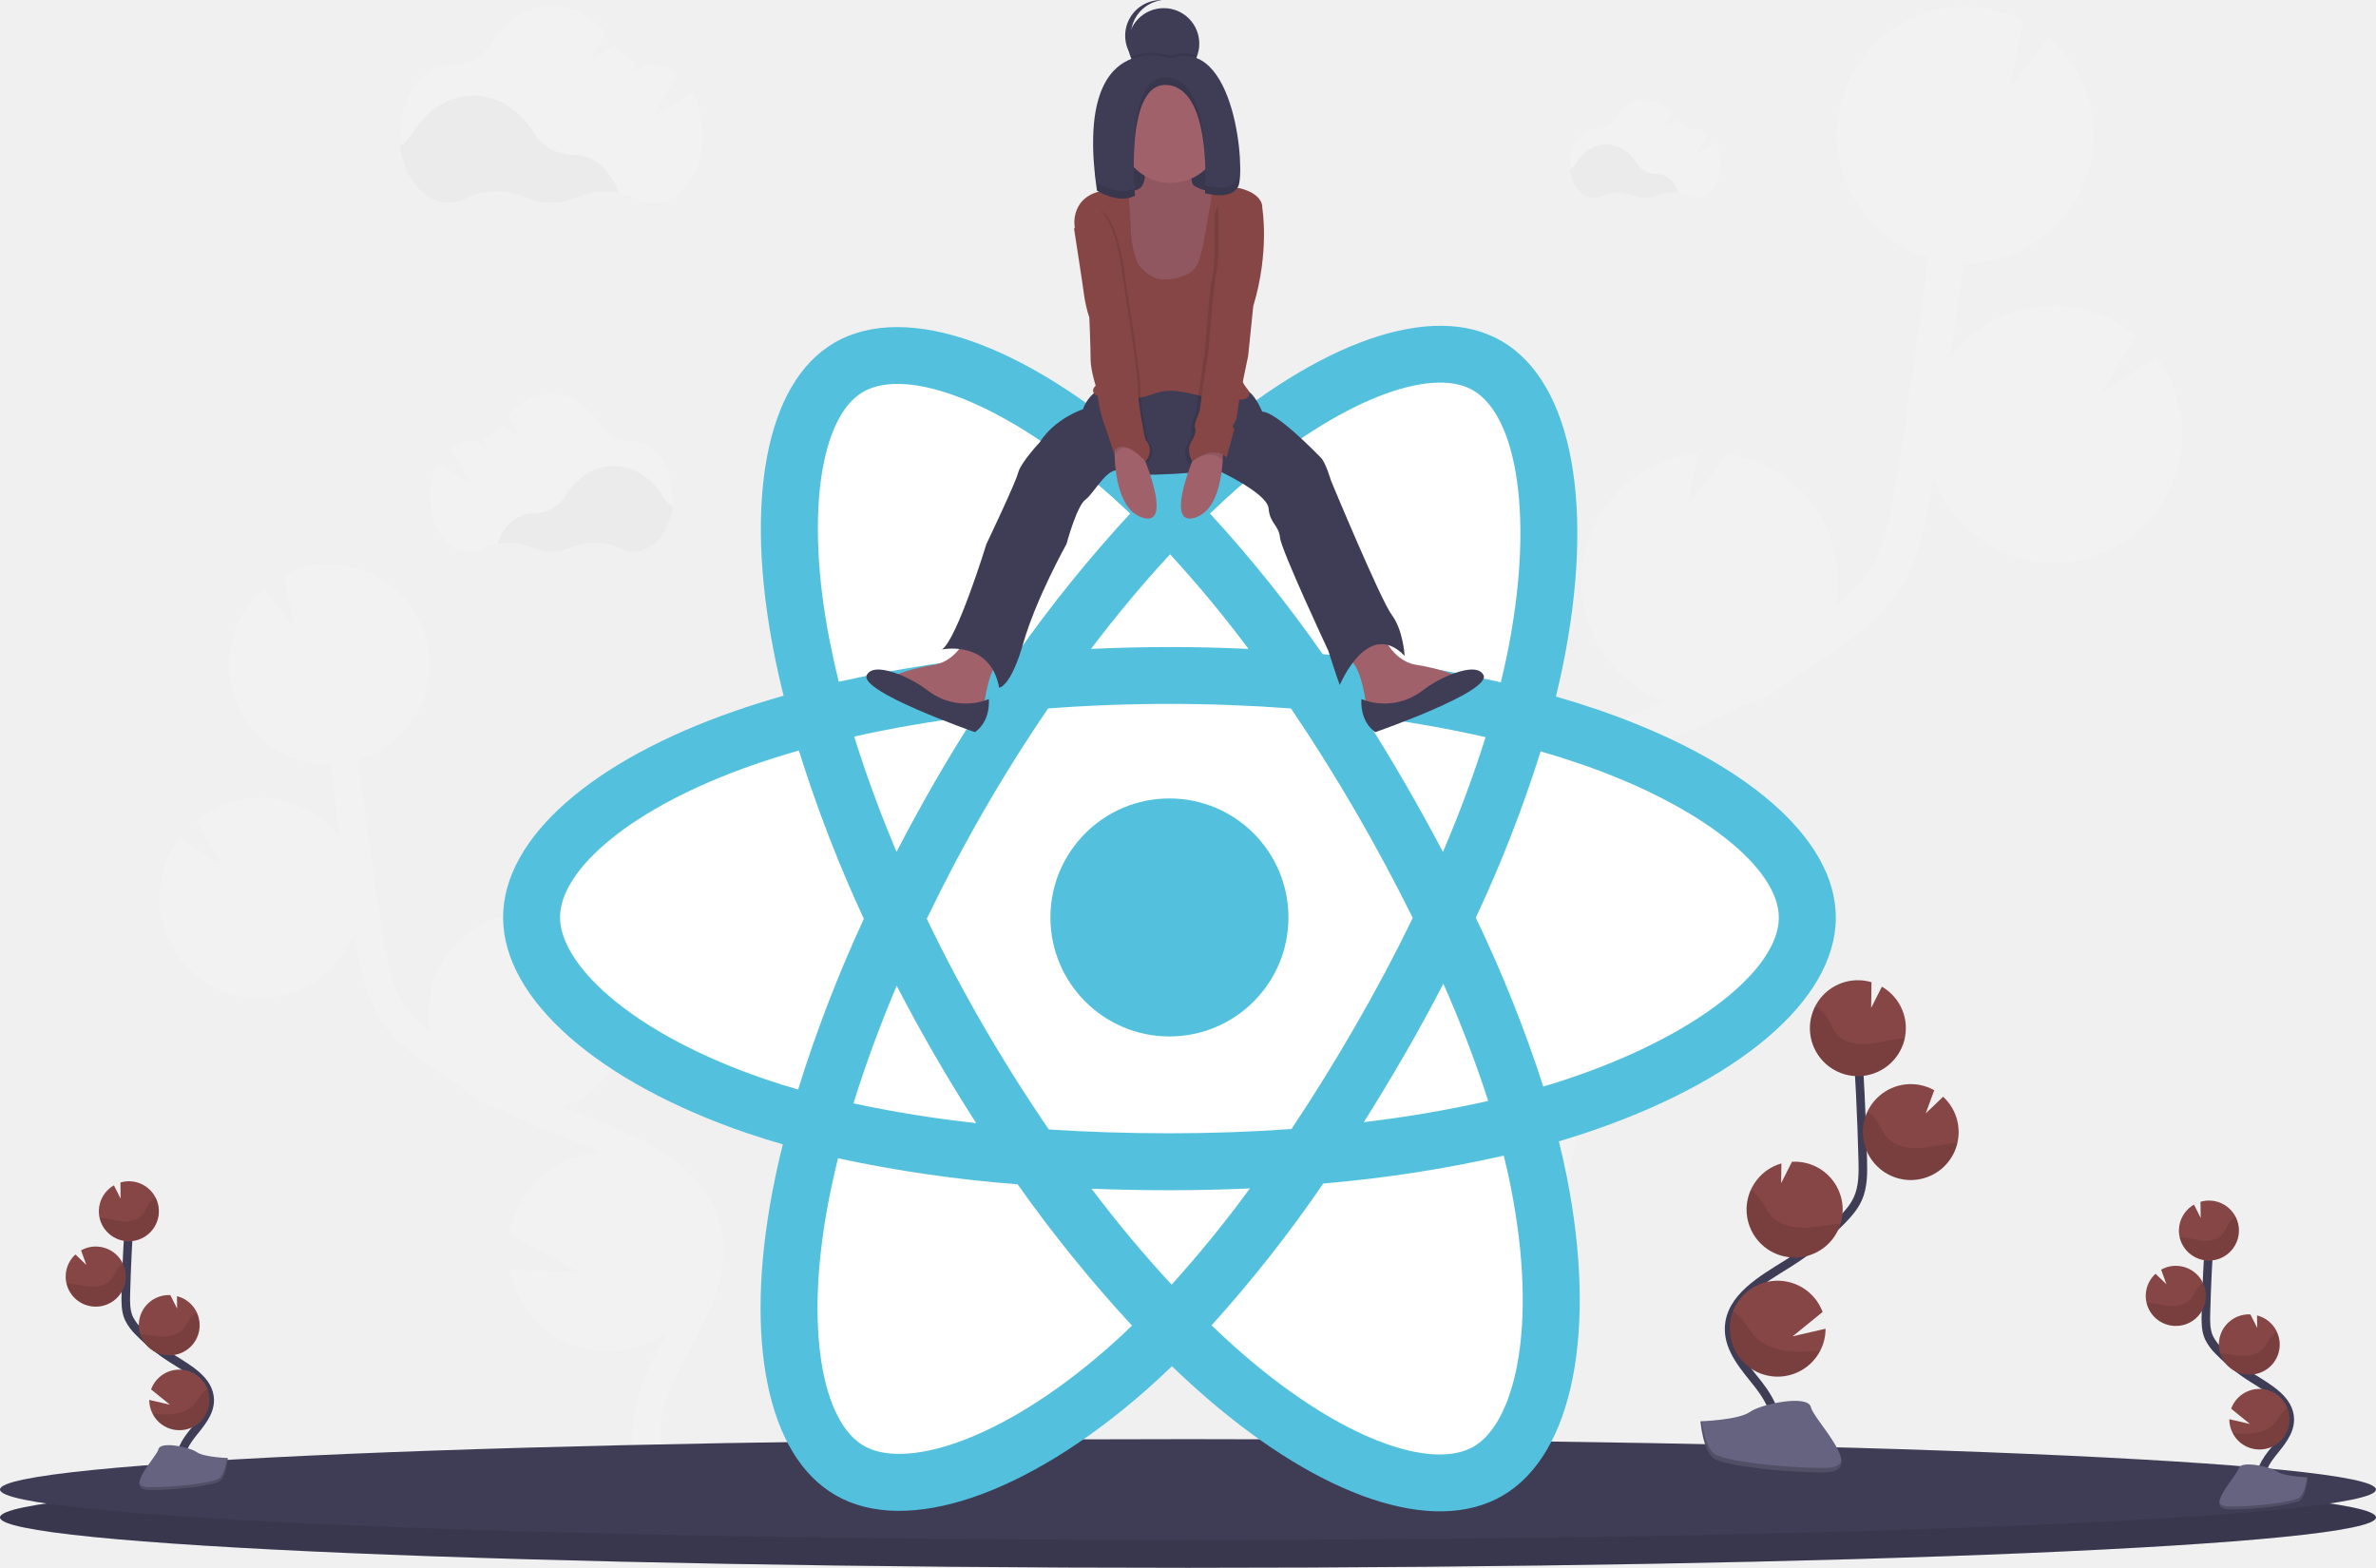
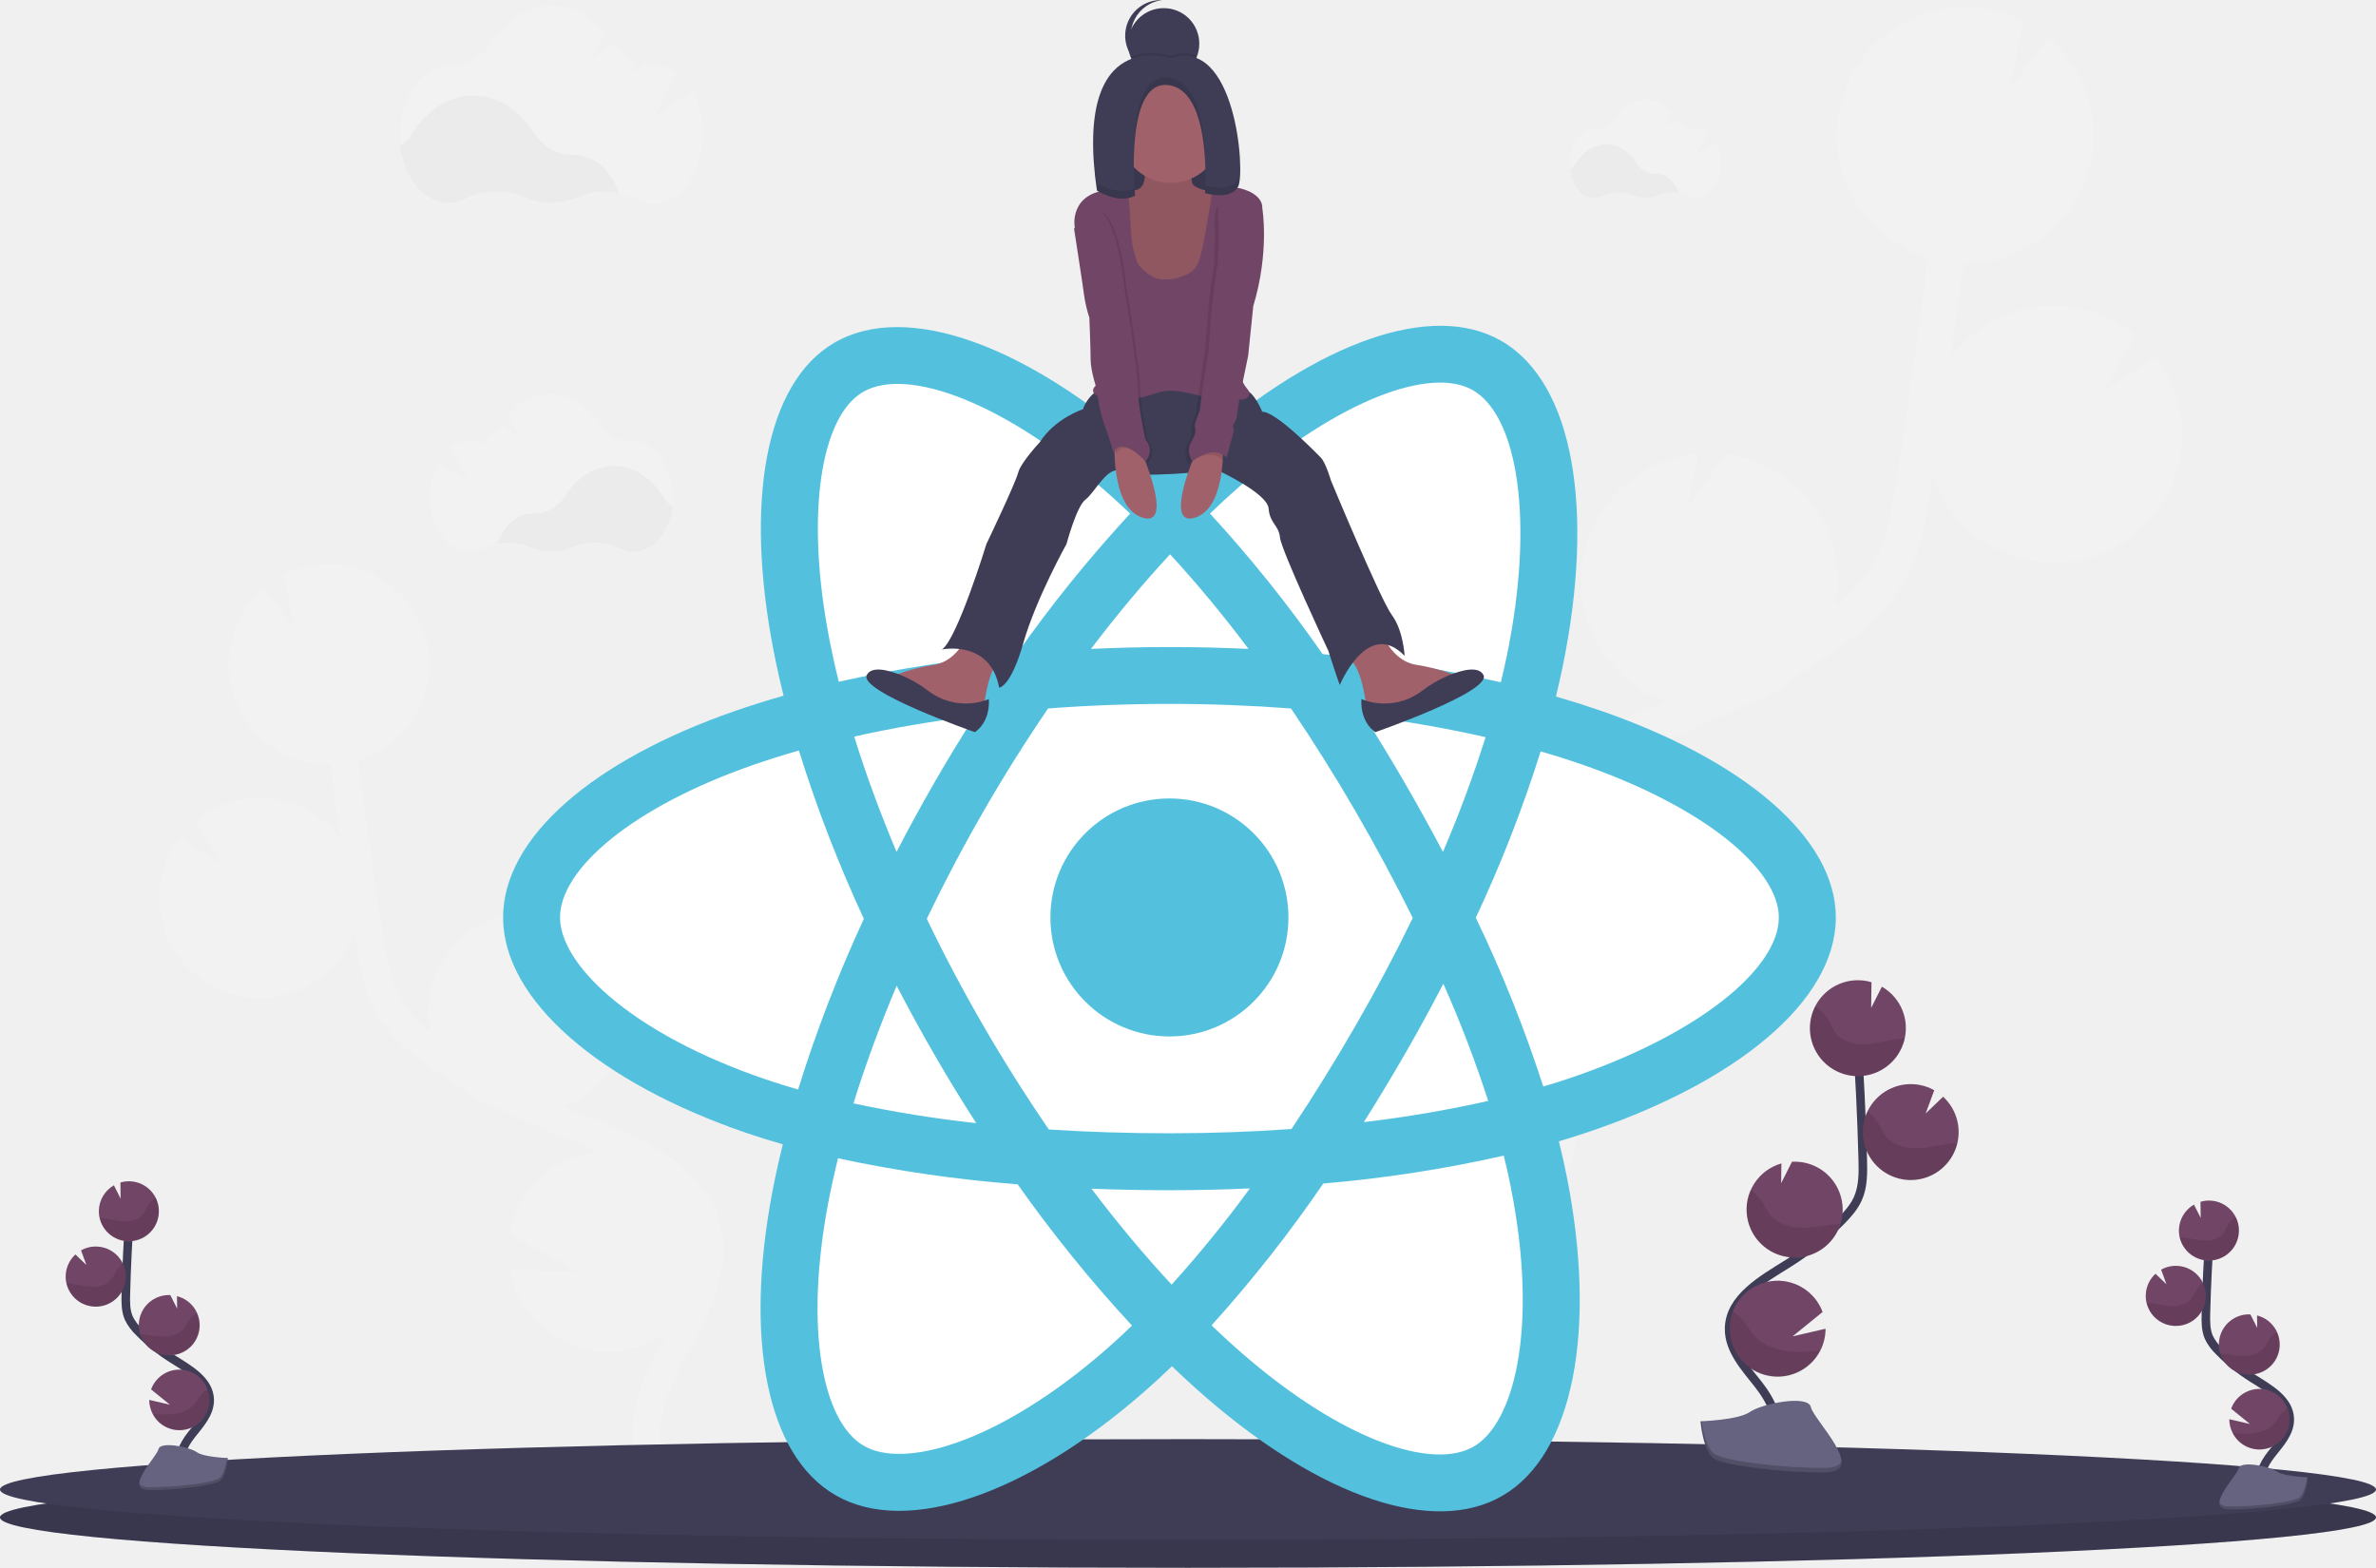
<svg xmlns="http://www.w3.org/2000/svg" id="a75d69e6-d07c-4db3-9c83-72b2470e5561" data-name="Layer 1" width="1108" height="731.18" viewBox="0 0 1108 731.18">
  <path d="M813.68,415.2l6.89-2.7c.66-.26,1.31-.54,2-.81a59.85,59.85,0,0,1,15.28-115.77l-4.8,24.2,18.22-23.92.16,0a59.87,59.87,0,0,1,51.16,67.45c-.15,1.13-.39,2.23-.6,3.34,5.61-4.43,10.87-9.32,14.81-15,8-11.54,10.71-25.76,13.47-43.17,5.47-34.48,10.4-69.34,14.84-104.18a59.83,59.83,0,0,1-42-65.36c.25-1.82.6-3.59,1-5.34.1-.44.2-.88.31-1.31.43-1.69.91-3.35,1.47-5,.09-.27.21-.52.3-.78.5-1.37,1-2.72,1.65-4,.22-.5.44-1,.67-1.47.69-1.43,1.42-2.83,2.22-4.19.27-.45.56-.88.83-1.33.62-1,1.27-2,1.94-2.93.36-.5.71-1,1.08-1.49l.27-.39,0,0a59.81,59.81,0,0,1,74.64-17l-6.24,31.49,18-23.64a59.5,59.5,0,0,1,16.32,68.62h.07c-.17.4-.38.78-.55,1.18-.33.74-.67,1.47-1,2.2-.46.93-1,1.84-1.45,2.74-.38.68-.75,1.36-1.16,2-.59,1-1.23,1.9-1.87,2.83-.38.54-.73,1.1-1.12,1.63-1,1.39-2.12,2.72-3.26,4-.4.45-.83.86-1.25,1.3-.81.86-1.62,1.71-2.48,2.52-.53.5-1.09,1-1.64,1.46-.79.7-1.6,1.38-2.43,2-.59.47-1.19.92-1.79,1.36-.87.63-1.75,1.22-2.64,1.81-.6.39-1.2.78-1.81,1.15-1,.61-2.05,1.17-3.1,1.72-.53.27-1,.57-1.59.83-1.58.77-3.2,1.48-4.85,2.11-.31.12-.64.21-.95.32-1.38.5-2.77,1-4.18,1.35-.61.17-1.23.31-1.85.46-1.15.28-2.31.54-3.48.76q-1,.18-2.07.33c-1.15.17-2.31.3-3.48.4-.69.06-1.37.12-2.07.16-1.26.06-2.53.07-3.8.06a2.08,2.08,0,0,0-.25,0q-2.82,22-5.92,44A59.82,59.82,0,0,1,1042,240.88l-15.68,26.58,25.21-16.59a59.68,59.68,0,0,1,11.5,44.16,58.76,58.76,0,0,1-4.5,15.94,59.83,59.83,0,0,1-111.19-4c-.23,1.48-.45,3-.68,4.46-2.44,15.35-5.47,34.46-16.23,50-7.29,10.56-17.33,18.36-27.09,25.22q-9.52,6.7-19.48,12.77a59.85,59.85,0,0,1-24.53,13.74q-16,8.19-32.69,14.81l-6.95,2.72c-6.25,2.44-12.65,4.94-19,7.6,1,.09,2,.17,3,.3a59.9,59.9,0,0,1,50.86,49.05l-42.31,23.11,42.18-1.89A59.16,59.16,0,0,1,843,534.54a59.87,59.87,0,0,1-82.7,11.74l2.1,3.91c1.4,2.58,2.78,5.15,4.12,7.7,18.33,34.74,19.66,64.74,3.75,84.49l-13-10.45c15.49-19.22,3.2-49.77-5.5-66.27-1.32-2.5-2.68-5-4-7.56C736,536.27,722.65,511.53,728,485.2,736,445.5,779.05,428.7,813.68,415.2Z" transform="translate(-46 -84.41)" fill="#f2f2f2" />
  <path d="M315.6,603.42l-5.38-2.11c-.52-.2-1-.43-1.54-.63a46.75,46.75,0,0,0-11.94-90.42l3.75,18.9-14.22-18.68h-.13a46.76,46.76,0,0,0-40,52.68c.12.89.31,1.74.47,2.61a55.84,55.84,0,0,1-11.56-11.73c-6.23-9-8.37-20.12-10.53-33.71C220.29,493.4,216.45,466.18,213,439a46.72,46.72,0,0,0,32.77-51.05c-.2-1.42-.47-2.8-.79-4.17l-.24-1c-.34-1.32-.71-2.62-1.15-3.88-.07-.21-.16-.41-.24-.61-.39-1.07-.82-2.12-1.28-3.15-.18-.38-.35-.77-.53-1.15-.54-1.11-1.11-2.2-1.73-3.26-.21-.36-.44-.7-.65-1-.49-.78-1-1.55-1.52-2.29-.28-.39-.55-.79-.84-1.17l-.21-.3h0a46.76,46.76,0,0,0-58.29-13.32l4.88,24.6-14.07-18.46a46.48,46.48,0,0,0-12.75,53.59h-.05c.13.31.29.61.43.92.26.58.52,1.15.8,1.72q.54,1.08,1.14,2.13c.29.54.58,1.07.9,1.59.46.75,1,1.48,1.46,2.21.3.42.57.86.88,1.27.8,1.08,1.65,2.12,2.54,3.13.31.35.65.67,1,1,.63.67,1.27,1.33,1.94,2,.41.4.85.77,1.28,1.14q.93.83,1.89,1.59c.46.36.93.71,1.4,1.06.68.49,1.37,1,2.06,1.41.47.31.94.61,1.42.9.79.48,1.6.91,2.42,1.34.42.22.82.45,1.24.66,1.24.6,2.5,1.15,3.79,1.64.24.1.5.16.74.25,1.07.39,2.16.75,3.27,1.06.47.13,1,.24,1.44.35.9.22,1.8.43,2.72.6l1.61.26c.9.13,1.81.23,2.72.31.54.05,1.07.09,1.62.12,1,.05,2,.06,3,.05h.19q2.2,17.22,4.62,34.41a46.71,46.71,0,0,0-67.48-8.14L149.49,488l-19.68-12.95a46.57,46.57,0,0,0-9,34.49A45.8,45.8,0,0,0,124.34,522a46.73,46.73,0,0,0,86.84-3.12c.18,1.15.35,2.32.53,3.48,1.9,12,4.27,26.92,12.67,39.08,5.7,8.24,13.54,14.33,21.16,19.69q7.44,5.24,15.21,10a46.88,46.88,0,0,0,19.16,10.74c8.32,4.26,16.84,8.14,25.54,11.56l5.42,2.13c4.88,1.9,9.88,3.85,14.81,5.93-.78.07-1.57.13-2.36.24A46.77,46.77,0,0,0,283.6,660l33,18-32.94-1.47a46.78,46.78,0,0,0,73.57,29.2c-.55,1-1.09,2-1.64,3.05-1.09,2-2.17,4-3.22,6-14.31,27.13-15.35,50.57-2.92,66l10.13-8.16c-12.1-15-2.5-38.87,4.3-51.76,1-1.95,2.09-3.92,3.16-5.9,9.19-17,19.61-36.37,15.46-56.94C376.29,627.08,342.64,614,315.6,603.42Z" transform="translate(-46 -84.41)" fill="#f2f2f2" />
  <ellipse cx="554" cy="707.68" rx="554" ry="23.5" fill="#3f3d56" />
  <ellipse cx="554" cy="707.68" rx="554" ry="23.5" opacity="0.1" />
  <ellipse cx="554" cy="694.68" rx="554" ry="23.5" fill="#3f3d56" />
  <path d="M131,770.73c-3-5.51.4-12.26,4.28-17.18s8.61-10,8.51-16.29c-.14-9-9.7-14.31-17.33-19.08a84.78,84.78,0,0,1-15.56-12.51,23,23,0,0,1-4.78-6.4c-1.58-3.52-1.53-7.52-1.43-11.38q.5-19.26,1.9-38.48" transform="translate(-46 -84.41)" fill="none" stroke="#3f3d56" stroke-miterlimit="10" stroke-width="4" />
-   <path d="M92.11,648.7a14,14,0,0,1,7-11.49l3.14,6.21-.09-7.52a13.86,13.86,0,0,1,4.62-.56A14,14,0,1,1,92.11,648.7Z" transform="translate(-46 -84.41)" fill="#854645" />
-   <path d="M117.14,743.7a14,14,0,0,0,26.5-5.76,13.82,13.82,0,0,0-.91-5.69,14,14,0,0,0-26.27.15l8.77,7.13-9.64-2.24A13.89,13.89,0,0,0,117.14,743.7Z" transform="translate(-46 -84.41)" fill="#854645" />
-   <path d="M124.07,716.45a14,14,0,0,0,4.46-27.54l.07,5.79-3.18-6.29h0a14,14,0,0,0-1.31,28.05Z" transform="translate(-46 -84.41)" fill="#854645" />
-   <path d="M90,693.78a14,14,0,0,0,1.32-28,13.88,13.88,0,0,0-7.52,1.78l2.48,6.8-5.11-4.9a14,14,0,0,0-4.53,9.69A13.33,13.33,0,0,0,77,683,14,14,0,0,0,90,693.78Z" transform="translate(-46 -84.41)" fill="#854645" />
+   <path d="M92.11,648.7a14,14,0,0,1,7-11.49l3.14,6.21-.09-7.52a13.86,13.86,0,0,1,4.62-.56A14,14,0,1,1,92.11,648.7Z" transform="translate(-46 -84.41)" fill="#714566" />
+   <path d="M117.14,743.7a14,14,0,0,0,26.5-5.76,13.82,13.82,0,0,0-.91-5.69,14,14,0,0,0-26.27.15l8.77,7.13-9.64-2.24A13.89,13.89,0,0,0,117.14,743.7Z" transform="translate(-46 -84.41)" fill="#714566" />
+   <path d="M124.07,716.45a14,14,0,0,0,4.46-27.54l.07,5.79-3.18-6.29h0a14,14,0,0,0-1.31,28.05Z" transform="translate(-46 -84.41)" fill="#714566" />
+   <path d="M90,693.78a14,14,0,0,0,1.32-28,13.88,13.88,0,0,0-7.52,1.78l2.48,6.8-5.11-4.9a14,14,0,0,0-4.53,9.69A13.33,13.33,0,0,0,77,683,14,14,0,0,0,90,693.78Z" transform="translate(-46 -84.41)" fill="#714566" />
  <path d="M94,652.44c3.24.36,6.39,1.37,9.64,1.57s6.82-.58,8.88-3.1c1.11-1.37,1.66-3.09,2.59-4.57a10.08,10.08,0,0,1,3.54-3.33,14,14,0,1,1-26.24,9.32C92.94,652.35,93.47,652.39,94,652.44Z" transform="translate(-46 -84.41)" opacity="0.1" />
  <path d="M90,693.78a14,14,0,0,0,13.35-20,10.4,10.4,0,0,0-2.82,2.83c-1,1.51-1.61,3.25-2.78,4.64-2.19,2.57-5.92,3.41-9.31,3.25s-6.66-1.11-10-1.42c-.47,0-.94-.08-1.41-.09A14,14,0,0,0,90,693.78Z" transform="translate(-46 -84.41)" opacity="0.1" />
  <path d="M124.07,716.45a14,14,0,0,0,13.47-19.76,11.36,11.36,0,0,0-3,2.85c-1.09,1.54-1.77,3.31-3,4.73-2.36,2.64-6.34,3.57-9.93,3.48s-6.82-.93-10.28-1.19A14,14,0,0,0,124.07,716.45Z" transform="translate(-46 -84.41)" opacity="0.1" />
  <path d="M117.14,743.7a14,14,0,0,0,26.5-5.76,13.82,13.82,0,0,0-.91-5.69,14,14,0,0,0-3.08,2.74c-1.34,1.63-2.21,3.47-3.76,5-2.87,2.82-7.5,4-11.62,4.09A62.35,62.35,0,0,1,117.14,743.7Z" transform="translate(-46 -84.41)" opacity="0.1" />
  <path d="M152.19,764.39s-11.08-.34-14.41-2.72-17-5.22-17.87-1.4-16.65,19-4.14,19.06,29.06-2,32.39-4S152.19,764.39,152.19,764.39Z" transform="translate(-46 -84.41)" fill="#656380" />
  <path d="M115.54,778c12.51.1,29.06-2,32.4-4,2.53-1.54,3.54-7.09,3.88-9.65l.37,0s-.7,8.93-4,11-19.89,4.08-32.39,4c-3.61,0-4.86-1.31-4.79-3.22C111.48,777.26,112.86,778,115.54,778Z" transform="translate(-46 -84.41)" opacity="0.2" />
  <path d="M1101,779.73c-3-5.51.4-12.26,4.28-17.18s8.61-10,8.51-16.29c-.14-9-9.7-14.31-17.33-19.08a84.78,84.78,0,0,1-15.56-12.51,23,23,0,0,1-4.78-6.4c-1.58-3.52-1.53-7.52-1.43-11.38q.49-19.26,1.9-38.48" transform="translate(-46 -84.41)" fill="none" stroke="#3f3d56" stroke-miterlimit="10" stroke-width="4" />
-   <path d="M1062.11,657.7a14,14,0,0,1,7-11.49l3.14,6.21-.09-7.52a13.86,13.86,0,0,1,4.62-.56,14,14,0,1,1-14.68,13.36Z" transform="translate(-46 -84.41)" fill="#854645" />
-   <path d="M1087.14,752.7a14,14,0,0,0,26.5-5.76,13.82,13.82,0,0,0-.91-5.69,14,14,0,0,0-26.27.15l8.77,7.13-9.64-2.24A13.89,13.89,0,0,0,1087.14,752.7Z" transform="translate(-46 -84.41)" fill="#854645" />
-   <path d="M1094.07,725.45a14,14,0,0,0,4.46-27.54l.07,5.79-3.18-6.29h0a14,14,0,0,0-1.31,28.05Z" transform="translate(-46 -84.41)" fill="#854645" />
-   <path d="M1060,702.78a14,14,0,0,0,1.32-28,13.88,13.88,0,0,0-7.52,1.78l2.48,6.8-5.11-4.9a14,14,0,0,0-4.53,9.69A13.33,13.33,0,0,0,1047,692,14,14,0,0,0,1060,702.78Z" transform="translate(-46 -84.41)" fill="#854645" />
+   <path d="M1062.11,657.7a14,14,0,0,1,7-11.49l3.14,6.21-.09-7.52a13.86,13.86,0,0,1,4.62-.56,14,14,0,1,1-14.68,13.36Z" transform="translate(-46 -84.41)" fill="#714566" />
+   <path d="M1087.14,752.7a14,14,0,0,0,26.5-5.76,13.82,13.82,0,0,0-.91-5.69,14,14,0,0,0-26.27.15l8.77,7.13-9.64-2.24A13.89,13.89,0,0,0,1087.14,752.7Z" transform="translate(-46 -84.41)" fill="#714566" />
+   <path d="M1094.07,725.45a14,14,0,0,0,4.46-27.54l.07,5.79-3.18-6.29h0a14,14,0,0,0-1.31,28.05Z" transform="translate(-46 -84.41)" fill="#714566" />
+   <path d="M1060,702.78a14,14,0,0,0,1.32-28,13.88,13.88,0,0,0-7.52,1.78l2.48,6.8-5.11-4.9a14,14,0,0,0-4.53,9.69A13.33,13.33,0,0,0,1047,692,14,14,0,0,0,1060,702.78Z" transform="translate(-46 -84.41)" fill="#714566" />
  <path d="M1064,661.44c3.24.36,6.39,1.37,9.64,1.57s6.82-.58,8.88-3.1c1.11-1.37,1.66-3.09,2.59-4.57a10.08,10.08,0,0,1,3.54-3.33,14,14,0,1,1-26.24,9.32C1062.94,661.35,1063.47,661.39,1064,661.44Z" transform="translate(-46 -84.41)" opacity="0.1" />
  <path d="M1060,702.78a14,14,0,0,0,13.35-20,10.4,10.4,0,0,0-2.82,2.83c-1,1.51-1.61,3.25-2.78,4.64-2.19,2.57-5.92,3.41-9.31,3.25s-6.66-1.11-10-1.42c-.47,0-.94-.08-1.41-.09A14,14,0,0,0,1060,702.78Z" transform="translate(-46 -84.41)" opacity="0.1" />
  <path d="M1094.07,725.45a14,14,0,0,0,13.47-19.76,11.36,11.36,0,0,0-3,2.85c-1.09,1.54-1.77,3.31-3,4.73-2.36,2.64-6.34,3.57-9.93,3.48s-6.82-.93-10.28-1.19A14,14,0,0,0,1094.07,725.45Z" transform="translate(-46 -84.41)" opacity="0.1" />
  <path d="M1087.14,752.7a14,14,0,0,0,26.5-5.76,13.82,13.82,0,0,0-.91-5.69,14,14,0,0,0-3.08,2.74c-1.34,1.63-2.21,3.47-3.76,5-2.87,2.82-7.5,4-11.62,4.09A62.35,62.35,0,0,1,1087.14,752.7Z" transform="translate(-46 -84.41)" opacity="0.1" />
  <path d="M1122.19,773.39s-11.08-.34-14.41-2.72-17-5.22-17.87-1.4-16.65,19-4.14,19.06,29.06-2,32.39-4S1122.19,773.39,1122.19,773.39Z" transform="translate(-46 -84.41)" fill="#656380" />
  <path d="M1085.54,787c12.51.1,29.06-2,32.4-4,2.53-1.54,3.54-7.09,3.88-9.65l.37,0s-.7,8.93-4,11-19.89,4.08-32.39,4c-3.61,0-4.86-1.31-4.79-3.22C1081.48,786.26,1082.86,787,1085.54,787Z" transform="translate(-46 -84.41)" opacity="0.2" />
  <path d="M791.57,415.56q-9.92-3.4-20-6.3,1.66-6.79,3.09-13.65c15.14-73.51,5.24-132.73-28.57-152.22-32.42-18.7-85.44.8-139,47.39q-7.92,6.92-15.47,14.2-5.07-4.85-10.3-9.51C525.21,245.64,469,224.65,435.18,244.2c-32.39,18.75-42,74.42-28.35,144.09q2,10.35,4.59,20.58c-7.95,2.26-15.64,4.67-23,7.24C322.63,439,280.61,475,280.61,512.29c0,38.51,45.11,77.14,113.64,100.56q8.34,2.83,16.8,5.26-2.74,11-4.88,22.18c-13,68.46-2.84,122.82,29.46,141.45C469,801,525,781.2,579.52,733.54c4.31-3.77,8.63-7.77,13-11.95q8.18,7.89,16.79,15.32c52.82,45.45,105,63.81,137.26,45.12,33.33-19.29,44.16-77.69,30.1-148.73q-1.6-8.14-3.73-16.61,5.91-1.74,11.56-3.61c71.24-23.6,117.6-61.76,117.6-100.79,0-37.43-43.38-73.62-110.5-96.73Z" transform="translate(-46 -84.41)" fill="#53c1de" />
  <path d="M776.12,587.88c-3.4,1.13-6.88,2.21-10.44,3.27a621.6,621.6,0,0,0-31.47-78.73,623.06,623.06,0,0,0,30.25-77.58c6.35,1.84,12.53,3.78,18.47,5.83,57.51,19.79,92.59,49.06,92.59,71.62,0,24-37.89,55.21-99.4,75.59ZM750.6,638.46c6.22,31.41,7.1,59.81,3,82-3.7,19.95-11.14,33.25-20.34,38.58-19.59,11.33-61.47-3.4-106.64-42.27q-7.77-6.69-15.63-14.25a624.23,624.23,0,0,0,52.09-66.14,620.2,620.2,0,0,0,84.17-13q1.9,7.68,3.37,15ZM492.48,757.1c-19.14,6.76-34.38,6.95-43.59,1.64-19.6-11.31-27.75-55-16.63-113.5q2-10.37,4.53-20.63a625.79,625.79,0,0,0,83.75,12.13,645.09,645.09,0,0,0,53.35,65.9q-5.79,5.61-11.84,10.91c-24.11,21.08-48.28,36-69.57,43.55ZM402.84,587.73c-30.31-10.36-55.33-23.82-72.49-38.5-15.41-13.2-23.19-26.31-23.19-36.94,0-22.63,33.74-51.5,90-71.11q10.6-3.69,21.39-6.73a637.08,637.08,0,0,0,30.29,78.48,646.29,646.29,0,0,0-30.66,79.6Q410.44,590.32,402.84,587.73Zm30.05-204.54c-11.68-59.69-3.93-104.72,15.59-116,20.79-12,66.76,5.12,115.22,48.15,3.1,2.75,6.21,5.63,9.32,8.6a635.89,635.89,0,0,0-52.93,65.52,648.42,648.42,0,0,0-82.93,12.89q-2.39-9.52-4.27-19.15ZM701,449.38q-9.11-15.74-18.89-31.08c19.83,2.51,38.82,5.83,56.66,9.91a565.54,565.54,0,0,1-19.89,53.51q-8.61-16.35-17.88-32.34ZM591.64,342.91a569.3,569.3,0,0,1,36.57,44.14q-36.71-1.73-73.45,0c12.07-15.92,24.44-30.72,36.88-44.13Zm-110,106.65q-9.15,15.87-17.55,32.14c-7.73-18.33-14.34-36.36-19.74-53.77,17.73-4,36.64-7.21,56.34-9.68Q490.77,433.69,481.62,449.56Zm19.61,158.65A564.64,564.64,0,0,1,444,599c5.49-17.71,12.25-36.13,20.15-54.86q8.43,16.29,17.61,32.16Q491.1,592.49,501.23,608.21Zm91.14,75.33C579.79,670,567.24,655,555,638.79q17.85.71,36.36.71,19,0,37.51-.84A563.94,563.94,0,0,1,592.37,683.54ZM719.08,543.19A562.82,562.82,0,0,1,740,597.85a561.35,561.35,0,0,1-58,9.89q9.85-15.63,19.08-31.63,9.38-16.26,18-32.92Zm-41,19.66q-14.12,24.52-29.81,48.1c-18.44,1.32-37.49,2-56.91,2s-38.15-.6-56.27-1.78Q519,587.67,504.7,563t-26.51-50.08q12.27-25.53,26.43-50.1h0q14.14-24.56,30.13-48c18.49-1.4,37.43-2.13,56.59-2.13s38.22.74,56.69,2.14q15.81,23.37,30,47.81t26.79,49.87q-12.45,25.62-26.71,50.3Zm54.77-296.46c20.81,12,28.9,60.4,15.83,123.87q-1.29,6.19-2.8,12.35a635.74,635.74,0,0,0-83.09-13.13,625.16,625.16,0,0,0-52.53-65.56q7-6.74,14.29-13.11c45.88-39.93,88.76-55.69,108.3-44.42Z" transform="translate(-46 -84.41)" fill="#fff" />
  <path d="M591.34,456.79a55.5,55.5,0,1,1-55.5,55.5,55.49,55.49,0,0,1,55.5-55.5" transform="translate(-46 -84.41)" fill="#53c1de" />
  <path d="M605.26,104.81a16.6,16.6,0,1,1-16.6-16.6A16.52,16.52,0,0,1,605.26,104.81Z" transform="translate(-46 -84.41)" fill="#3f3d56" />
  <path d="M575.4,109a16.62,16.62,0,0,1,12.49-24.54,16.6,16.6,0,1,0,1.41,33.07A16.6,16.6,0,0,1,575.4,109Z" transform="translate(-46 -84.41)" fill="#3f3d56" />
  <rect x="521.91" y="43.52" width="44.47" height="69.37" fill="#3f3d56" />
  <rect x="521.91" y="43.52" width="44.47" height="69.37" opacity="0.1" />
  <path d="M497.66,379.61s-4.75,13.05-16,14.83-17.79,4.74-17.79,4.74l26.68,17.19,14.23-1.78s1.78-18.38,7.71-22.53S497.66,379.61,497.66,379.61Z" transform="translate(-46 -84.41)" fill="#a0616a" />
  <path d="M690.34,379.61s4.75,13.05,16,14.83,17.79,4.74,17.79,4.74l-26.68,17.19-14.23-1.78s-1.78-18.38-7.71-22.53S690.34,379.61,690.34,379.61Z" transform="translate(-46 -84.41)" fill="#a0616a" />
  <path d="M560.5,264.59s-7.11,3.56-9.48,10.68c0,0-13,4.15-20.16,15.41,0,0-8.9,9.49-10.08,14.23S506,338.11,506,338.11s-13.64,44.47-20.75,49.21c0,0,22.53-4.74,26.68,17.79,0,0,5.33,0,11.26-20.75s20.16-46.25,20.16-46.25,4.74-17.78,8.89-20.75,10.67-16.6,16.6-13,45.06-.6,45.06-.6S637,314.4,637.58,321.51s4.74,7.71,5.33,13.64,22.53,52.76,22.53,52.76,4.15,13,5.34,16c0,0,13-31.42,30.24-13.63,0,0-.6-11.86-5.93-19s-28.46-62.84-28.46-62.84-2.37-8.3-4.74-10.67-20.76-21.35-27.28-21.35c0,0-3.55-8.89-7.7-10.08Z" transform="translate(-46 -84.41)" fill="#3f3d56" />
  <path d="M507.14,410.44a28.89,28.89,0,0,1-28.22-3.79,56.37,56.37,0,0,0-12.59-7.3c-6.29-2.54-13.81-4.42-16.1-.17-4.15,7.71,50.39,26.68,50.39,26.68S507.74,421.71,507.14,410.44Z" transform="translate(-46 -84.41)" fill="#3f3d56" />
  <path d="M680.86,410.44a28.89,28.89,0,0,0,28.22-3.79,56.37,56.37,0,0,1,12.59-7.3c6.29-2.54,13.81-4.42,16.1-.17,4.15,7.71-50.39,26.68-50.39,26.68S680.26,421.71,680.86,410.44Z" transform="translate(-46 -84.41)" fill="#3f3d56" />
  <path d="M579.88,167.08c-.22,2.06-.9,4.29-2.66,5.38-1.44.9-3.26.83-4.92,1.17a11.46,11.46,0,0,0-7.82,6.77,17.51,17.51,0,0,0-.75,10.55,39.22,39.22,0,0,0,1.52,5.06c1.74,4.92,3.84,9.8,7.09,13.89a59,59,0,0,0,9.3,8.77c2.11,1.72,4.29,3.47,6.89,4.28a21.75,21.75,0,0,0,5.4.72c2.25.1,4.65.17,6.6-.95,3-1.73,3.89-5.55,5.52-8.62,1.38-2.6,3.44-4.81,4.73-7.46a29.49,29.49,0,0,0,2-6.52l2.77-12.3c1-4.47,1.92-9.51-.59-13.34a2.28,2.28,0,0,0-.74-.77,2.79,2.79,0,0,0-1.52-.15,16.44,16.44,0,0,1-9.15-2.09,3.93,3.93,0,0,1-1.15-.9,4.72,4.72,0,0,1-.7-2.12,22.2,22.2,0,0,0-1.28-4.45,3,3,0,0,0-.87-1.34,3.15,3.15,0,0,0-1.41-.47,114.47,114.47,0,0,0-12.93-1.35c-1.42-.07-3.56-.64-4.54.62S580,165.58,579.88,167.08Z" transform="translate(-46 -84.41)" fill="#a0616a" />
  <path d="M579.88,167.08c-.22,2.06-.9,4.29-2.66,5.38-1.44.9-3.26.83-4.92,1.17a11.46,11.46,0,0,0-7.82,6.77,17.51,17.51,0,0,0-.75,10.55,39.22,39.22,0,0,0,1.52,5.06c1.74,4.92,3.84,9.8,7.09,13.89a59,59,0,0,0,9.3,8.77c2.11,1.72,4.29,3.47,6.89,4.28a21.75,21.75,0,0,0,5.4.72c2.25.1,4.65.17,6.6-.95,3-1.73,3.89-5.55,5.52-8.62,1.38-2.6,3.44-4.81,4.73-7.46a29.49,29.49,0,0,0,2-6.52l2.77-12.3c1-4.47,1.92-9.51-.59-13.34a2.28,2.28,0,0,0-.74-.77,2.79,2.79,0,0,0-1.52-.15,16.44,16.44,0,0,1-9.15-2.09,3.93,3.93,0,0,1-1.15-.9,4.72,4.72,0,0,1-.7-2.12,22.2,22.2,0,0,0-1.28-4.45,3,3,0,0,0-.87-1.34,3.15,3.15,0,0,0-1.41-.47,114.47,114.47,0,0,0-12.93-1.35c-1.42-.07-3.56-.64-4.54.62S580,165.58,579.88,167.08Z" transform="translate(-46 -84.41)" opacity="0.1" />
-   <path d="M571.85,174.15a26.93,26.93,0,0,0-7.13-1.12c-5.72-.14-11.84,1.83-15.14,6.5A15.34,15.34,0,0,0,547.29,191a23.57,23.57,0,0,0,5.2,10.66,32,32,0,0,1,4,5.24c1.58,3,1.63,6.59,2.06,10,1,8.12,4.46,15.75,5.83,23.82s.19,17.42-6.18,22.55c-1.07.86-2.37,1.77-2.46,3.14-.14,2.19,2.71,3.12,4.9,3.33,6.55.62,13.27,1.23,19.63-.46,2.63-.7,5.17-1.79,7.85-2.29,6.8-1.27,13.64,1.34,20.45,2.59a90.61,90.61,0,0,0,14.91,1.21,7.94,7.94,0,0,0,3.43-.45,2.75,2.75,0,0,0,1.74-2.74,4.76,4.76,0,0,0-1.18-2c-3.44-4.25-4.49-9.9-5.43-15.29l-3.15-18.11c-1.69-9.68-3.26-20.2,1.32-28.89,3.29-6.25,9.36-10.65,12.83-16.8a9.84,9.84,0,0,0,1.55-6.28c-.52-3.09-3.31-5.3-6.17-6.59A23.21,23.21,0,0,0,611,173c.1,4.33-1,8.71-1.71,13l-1.21,7a88.83,88.83,0,0,1-2.71,12.2,12.85,12.85,0,0,1-2.17,4.42,11.43,11.43,0,0,1-3.83,2.79,22.83,22.83,0,0,1-10.14,2.32,13.54,13.54,0,0,1-4.48-.69,19,19,0,0,1-6.17-4.34,10.11,10.11,0,0,1-1.63-1.77,9.93,9.93,0,0,1-1.11-2.67,55.42,55.42,0,0,1-1.91-7.48c-.3-1.94-.4-3.91-.54-5.87C573,186.12,573,179.72,571.85,174.15Z" transform="translate(-46 -84.41)" fill="#854645" />
+   <path d="M571.85,174.15a26.93,26.93,0,0,0-7.13-1.12c-5.72-.14-11.84,1.83-15.14,6.5A15.34,15.34,0,0,0,547.29,191a23.57,23.57,0,0,0,5.2,10.66,32,32,0,0,1,4,5.24c1.58,3,1.63,6.59,2.06,10,1,8.12,4.46,15.75,5.83,23.82s.19,17.42-6.18,22.55c-1.07.86-2.37,1.77-2.46,3.14-.14,2.19,2.71,3.12,4.9,3.33,6.55.62,13.27,1.23,19.63-.46,2.63-.7,5.17-1.79,7.85-2.29,6.8-1.27,13.64,1.34,20.45,2.59a90.61,90.61,0,0,0,14.91,1.21,7.94,7.94,0,0,0,3.43-.45,2.75,2.75,0,0,0,1.74-2.74,4.76,4.76,0,0,0-1.18-2c-3.44-4.25-4.49-9.9-5.43-15.29l-3.15-18.11c-1.69-9.68-3.26-20.2,1.32-28.89,3.29-6.25,9.36-10.65,12.83-16.8a9.84,9.84,0,0,0,1.55-6.28c-.52-3.09-3.31-5.3-6.17-6.59A23.21,23.21,0,0,0,611,173c.1,4.33-1,8.71-1.71,13l-1.21,7a88.83,88.83,0,0,1-2.71,12.2,12.85,12.85,0,0,1-2.17,4.42,11.43,11.43,0,0,1-3.83,2.79,22.83,22.83,0,0,1-10.14,2.32,13.54,13.54,0,0,1-4.48-.69,19,19,0,0,1-6.17-4.34,10.11,10.11,0,0,1-1.63-1.77,9.93,9.93,0,0,1-1.11-2.67,55.42,55.42,0,0,1-1.91-7.48c-.3-1.94-.4-3.91-.54-5.87C573,186.12,573,179.72,571.85,174.15Z" transform="translate(-46 -84.41)" fill="#714566" />
  <path d="M565.84,288.9s-2.37,31.43,12.45,36.76,1.78-26.09,1.78-26.09l-4.75-9.48Z" transform="translate(-46 -84.41)" fill="#a0616a" />
  <path d="M616.23,288.9s2.37,31.43-12.45,36.76S602,299.57,602,299.57l4.75-9.48Z" transform="translate(-46 -84.41)" fill="#a0616a" />
  <path d="M552.79,184l-4.74,7.71s4.15,26.68,4.74,31.42a62.2,62.2,0,0,0,2.38,10.08s.59,14.23.59,19.57,3,14.23,3,14.23a64.82,64.82,0,0,0,3,14.82c2.37,6.52,4.74,14.23,4.74,14.23s3-8.3,14.82,4.15a7.18,7.18,0,0,0,0-10.08s-3.55-16-3.55-24.31-6.53-48-6.53-48S567,172.7,552.79,184Z" transform="translate(-46 -84.41)" opacity="0.1" />
-   <path d="M551.61,183.37l-4.74,7.71s4.15,26.68,4.74,31.42A61.84,61.84,0,0,0,554,232.58s.59,14.23.59,19.56,3,14.23,3,14.23a64.53,64.53,0,0,0,3,14.82c2.37,6.53,4.75,14.23,4.75,14.23s3-8.3,14.82,4.15a7.18,7.18,0,0,0,0-10.07s-3.56-16-3.56-24.31-6.52-48-6.52-48S565.84,172.1,551.61,183.37Z" transform="translate(-46 -84.41)" fill="#854645" />
+   <path d="M551.61,183.37l-4.74,7.71s4.15,26.68,4.74,31.42A61.84,61.84,0,0,0,554,232.58s.59,14.23.59,19.56,3,14.23,3,14.23a64.53,64.53,0,0,0,3,14.82c2.37,6.53,4.75,14.23,4.75,14.23s3-8.3,14.82,4.15a7.18,7.18,0,0,0,0-10.07s-3.56-16-3.56-24.31-6.52-48-6.52-48S565.84,172.1,551.61,183.37Z" transform="translate(-46 -84.41)" fill="#714566" />
  <path d="M629.87,179.22l3,3.53s3.49,20.18-4.22,45.68l-2.37,23.12s-4.15,19.57-4.74,24.31-.59,5.33-1.78,7.11a2.29,2.29,0,0,0,0,3l-3.56,13s-5.33-6.52-16,1.78c0,0-3-4.74-.6-8.89s2.37-5.93,1.78-7.12,2.37-7.11,2.37-8.3S607.93,248,607.93,248s1.78-26.68,3.56-35.57c1.09-5.47,1.07-17.66.88-26.24-.19-8.94,10.63-13.78,17-7.5C629.52,178.85,629.7,179,629.87,179.22Z" transform="translate(-46 -84.41)" opacity="0.1" />
-   <path d="M631.65,178l3,3.53s3.49,20.19-4.22,45.68l-2.37,23.12s-4.15,19.57-4.74,24.31-.6,5.34-1.78,7.12a2.28,2.28,0,0,0,0,3L618,297.8s-5.33-6.53-16,1.77c0,0-3-4.74-.59-8.89s2.37-5.93,1.78-7.11,2.37-7.12,2.37-8.3,4.15-28.46,4.15-28.46,1.78-26.68,3.56-35.58.59-35.57.59-35.57S623.35,169.14,631.65,178Z" transform="translate(-46 -84.41)" fill="#854645" />
+   <path d="M631.65,178l3,3.53s3.49,20.19-4.22,45.68l-2.37,23.12s-4.15,19.57-4.74,24.31-.6,5.34-1.78,7.12a2.28,2.28,0,0,0,0,3L618,297.8s-5.33-6.53-16,1.77c0,0-3-4.74-.59-8.89s2.37-5.93,1.78-7.11,2.37-7.12,2.37-8.3,4.15-28.46,4.15-28.46,1.78-26.68,3.56-35.58.59-35.57.59-35.57S623.35,169.14,631.65,178Z" transform="translate(-46 -84.41)" fill="#714566" />
  <circle cx="545.92" cy="61.61" r="23.72" fill="#a0616a" />
  <path d="M604.29,110.41a16.6,16.6,0,0,1-31.09.44c9.26-3.73,18.72-.41,18.72-.41C596.65,108.78,600.75,108.93,604.29,110.41Z" transform="translate(-46 -84.41)" opacity="0.1" />
  <path d="M591.92,111.63s-45.65-16-34.38,61.66c0,0,10.08,6.52,17.78,2.37,0,0-5.33-53.95,15.42-51.58s17.19,50.4,17.19,50.4,11.86,3.55,15.42-3S622.16,101,591.92,111.63Z" transform="translate(-46 -84.41)" fill="#3f3d56" />
  <path d="M590.74,120.52c-14.24-1.62-16.2,23.27-16,39.05.17-15.69,2.81-37,16-35.49,14.81,1.69,17.24,26.66,17.41,40.8C608.32,151.9,606.9,122.37,590.74,120.52Z" transform="translate(-46 -84.41)" opacity="0.1" />
  <path d="M557.54,169.73a159.38,159.38,0,0,1-1.77-20.53,152.12,152.12,0,0,0,1.77,24.09s10.08,6.52,17.78,2.37c0,0-.12-1.28-.26-3.43C567.39,176.1,557.54,169.73,557.54,169.73Z" transform="translate(-46 -84.41)" opacity="0.1" />
  <path d="M623.35,168c-3.32,6.08-13.83,3.41-15.25,3-.07,2.2-.17,3.52-.17,3.52s11.86,3.55,15.42-3c.73-1.34,1.11-5.13,1-10.2C624.25,164.57,623.9,167,623.35,168Z" transform="translate(-46 -84.41)" opacity="0.1" />
  <path d="M872.73,757.37c4.74-8.78-.64-19.54-6.82-27.37s-13.73-16-13.57-26c.23-14.35,15.45-22.81,27.62-30.42a134.77,134.77,0,0,0,24.79-19.93c3-3.05,5.87-6.31,7.62-10.21,2.52-5.6,2.45-12,2.29-18.12q-.79-30.71-3-61.34" transform="translate(-46 -84.41)" fill="none" stroke="#3f3d56" stroke-miterlimit="10" stroke-width="4" />
-   <path d="M934.74,562.9a22.31,22.31,0,0,0-11.16-18.32l-5,9.9.15-12a22.37,22.37,0,1,0,16,20.41Z" transform="translate(-46 -84.41)" fill="#854645" />
-   <path d="M894.86,714.29a22.36,22.36,0,1,1,1.08-18l-14,11.37,15.37-3.57A22.25,22.25,0,0,1,894.86,714.29Z" transform="translate(-46 -84.41)" fill="#854645" />
-   <path d="M883.81,670.86A22.37,22.37,0,0,1,876.72,627l-.12,9.22,5.06-10h.06a22.37,22.37,0,1,1,2.09,44.69Z" transform="translate(-46 -84.41)" fill="#854645" />
-   <path d="M938.11,634.73A22.37,22.37,0,1,1,948,592.87l-4,10.83,8.13-7.8a22.37,22.37,0,0,1-14.07,38.83Z" transform="translate(-46 -84.41)" fill="#854645" />
+   <path d="M934.74,562.9a22.31,22.31,0,0,0-11.16-18.32l-5,9.9.15-12a22.37,22.37,0,1,0,16,20.41Z" transform="translate(-46 -84.41)" fill="#714566" />
+   <path d="M894.86,714.29a22.36,22.36,0,1,1,1.08-18l-14,11.37,15.37-3.57A22.25,22.25,0,0,1,894.86,714.29Z" transform="translate(-46 -84.41)" fill="#714566" />
+   <path d="M883.81,670.86A22.37,22.37,0,0,1,876.72,627l-.12,9.22,5.06-10h.06a22.37,22.37,0,1,1,2.09,44.69Z" transform="translate(-46 -84.41)" fill="#714566" />
+   <path d="M938.11,634.73A22.37,22.37,0,1,1,948,592.87l-4,10.83,8.13-7.8a22.37,22.37,0,0,1-14.07,38.83Z" transform="translate(-46 -84.41)" fill="#714566" />
  <path d="M931.74,568.86c-5.17.57-10.19,2.18-15.37,2.5s-10.87-.92-14.14-5c-1.77-2.17-2.65-4.91-4.14-7.28a16,16,0,0,0-5.63-5.3,22.37,22.37,0,1,0,41.81,14.84C933.42,568.71,932.58,568.77,931.74,568.86Z" transform="translate(-46 -84.41)" opacity="0.1" />
  <path d="M938.11,634.73a22.39,22.39,0,0,1-21.28-31.91,16.37,16.37,0,0,1,4.5,4.51c1.59,2.4,2.56,5.18,4.43,7.39,3.48,4.09,9.44,5.43,14.84,5.19s10.6-1.78,16-2.28c.75-.06,1.5-.11,2.26-.13A22.37,22.37,0,0,1,938.11,634.73Z" transform="translate(-46 -84.41)" opacity="0.1" />
  <path d="M883.81,670.86a22.37,22.37,0,0,1-21.46-31.49,17.83,17.83,0,0,1,4.73,4.55c1.74,2.45,2.82,5.27,4.86,7.54,3.77,4.2,10.11,5.68,15.83,5.54,5.54-.12,10.87-1.48,16.38-1.9A22.36,22.36,0,0,1,883.81,670.86Z" transform="translate(-46 -84.41)" opacity="0.1" />
  <path d="M894.86,714.29A22.37,22.37,0,0,1,854.08,696a22.27,22.27,0,0,1,4.91,4.38c2.13,2.59,3.53,5.53,6,7.94,4.57,4.49,11.95,6.34,18.52,6.51A97.1,97.1,0,0,0,894.86,714.29Z" transform="translate(-46 -84.41)" opacity="0.1" />
  <path d="M839,747.26s17.65-.54,23-4.33,27.16-8.31,28.48-2.24,26.53,30.22,6.6,30.38-46.31-3.1-51.62-6.34S839,747.26,839,747.26Z" transform="translate(-46 -84.41)" fill="#656380" />
  <path d="M897.4,769c-19.93.16-46.31-3.11-51.62-6.34-4-2.47-5.65-11.3-6.19-15.38l-.59,0s1.12,14.24,6.43,17.47,31.69,6.5,51.62,6.34c5.75,0,7.74-2.09,7.63-5.12C903.88,767.78,901.69,768.92,897.4,769Z" transform="translate(-46 -84.41)" opacity="0.2" />
  <path d="M369,127.27l-18.25,11.57,11.08-20.15a18,18,0,0,0-11-3.94h-.3a21.58,21.58,0,0,1-3.78-.28l-6.19,3.92,2.65-4.82a22.06,22.06,0,0,1-10.82-8.21l-11.07,7,7-12.72c-6.48-7.77-15.2-12.54-24.81-12.54-11.51,0-21.76,6.85-28.38,17.52a21.24,21.24,0,0,1-18.76,10.12l-.62,0c-12.71,0-23,14.41-23,32.19s10.3,32.18,23,32.18a17.2,17.2,0,0,0,8-2c8.29-4.31,19.17-4.39,27.85-.54a29,29,0,0,0,23.68.05c8.62-3.77,19.37-3.69,27.61.54a17.23,17.23,0,0,0,7.93,2c12.71,0,23-14.41,23-32.18A40.86,40.86,0,0,0,369,127.27Z" transform="translate(-46 -84.41)" fill="#f2f2f2" />
  <path d="M334.59,174.36a34,34,0,0,0-19.72,2.14,29,29,0,0,1-23.67-.05c-8.69-3.85-19.57-3.77-27.86.54a17.2,17.2,0,0,1-8,2c-11.29,0-20.68-11.38-22.64-26.38a21.58,21.58,0,0,0,5.64-6.08C245,135.87,255.21,129,266.72,129s21.64,6.77,28.26,17.32a21.79,21.79,0,0,0,18.76,10.31H314C323,156.64,330.8,163.85,334.59,174.36Z" transform="translate(-46 -84.41)" opacity="0.03" />
  <path d="M846.07,150.83,837,156.6l5.53-10a9,9,0,0,0-5.51-2h-.14a10.79,10.79,0,0,1-1.89-.14l-3.09,2L833.2,144a11,11,0,0,1-5.4-4.09l-5.52,3.5,3.49-6.34a16.17,16.17,0,0,0-12.37-6.26c-5.75,0-10.86,3.42-14.16,8.74a10.57,10.57,0,0,1-9.36,5h-.31c-6.34,0-11.48,7.19-11.48,16s5.14,16.05,11.48,16.05a8.62,8.62,0,0,0,4-1,16.56,16.56,0,0,1,13.89-.27,14.52,14.52,0,0,0,11.81,0,16.58,16.58,0,0,1,13.77.27,8.61,8.61,0,0,0,4,1c6.34,0,11.48-7.18,11.48-16.05A20.28,20.28,0,0,0,846.07,150.83Z" transform="translate(-46 -84.41)" fill="#f2f2f2" />
  <path d="M828.92,174.32a17,17,0,0,0-9.83,1.07,14.52,14.52,0,0,1-11.81,0,16.58,16.58,0,0,0-13.9.27,8.55,8.55,0,0,1-4,1c-5.64,0-10.32-5.67-11.3-13.15a10.93,10.93,0,0,0,2.82-3c3.3-5.32,8.42-8.73,14.16-8.73s10.79,3.37,14.09,8.63a10.85,10.85,0,0,0,9.36,5.14h.15C823.15,165.48,827,169.08,828.92,174.32Z" transform="translate(-46 -84.41)" opacity="0.03" />
  <path d="M250.34,300.27,265,309.55l-8.88-16.15a14.48,14.48,0,0,1,8.85-3.15h.23a17.08,17.08,0,0,0,3-.22l4.95,3.14L271,289.31a17.78,17.78,0,0,0,8.67-6.58l8.87,5.62L283,278.16c5.19-6.22,12.18-10,19.87-10,9.23,0,17.44,5.48,22.75,14a17,17,0,0,0,15,8.11h.5c10.18,0,18.43,11.54,18.43,25.78s-8.25,25.79-18.43,25.79a13.86,13.86,0,0,1-6.43-1.61,26.59,26.59,0,0,0-22.31-.43,23.28,23.28,0,0,1-19,0,26.64,26.64,0,0,0-22.12.43,13.9,13.9,0,0,1-6.35,1.57c-10.19,0-18.44-11.54-18.44-25.79A32.78,32.78,0,0,1,250.34,300.27Z" transform="translate(-46 -84.41)" fill="#f2f2f2" />
  <path d="M277.89,338a27.36,27.36,0,0,1,15.8,1.72,23.28,23.28,0,0,0,19,0,26.61,26.61,0,0,1,22.32.43,13.82,13.82,0,0,0,6.42,1.61c9.05,0,16.57-9.11,18.14-21.13a17.44,17.44,0,0,1-4.52-4.88c-5.31-8.54-13.52-14-22.75-14s-17.33,5.42-22.64,13.88a17.44,17.44,0,0,1-15,8.25h-.23C287.17,323.81,280.93,329.59,277.89,338Z" transform="translate(-46 -84.41)" opacity="0.03" />
</svg>
